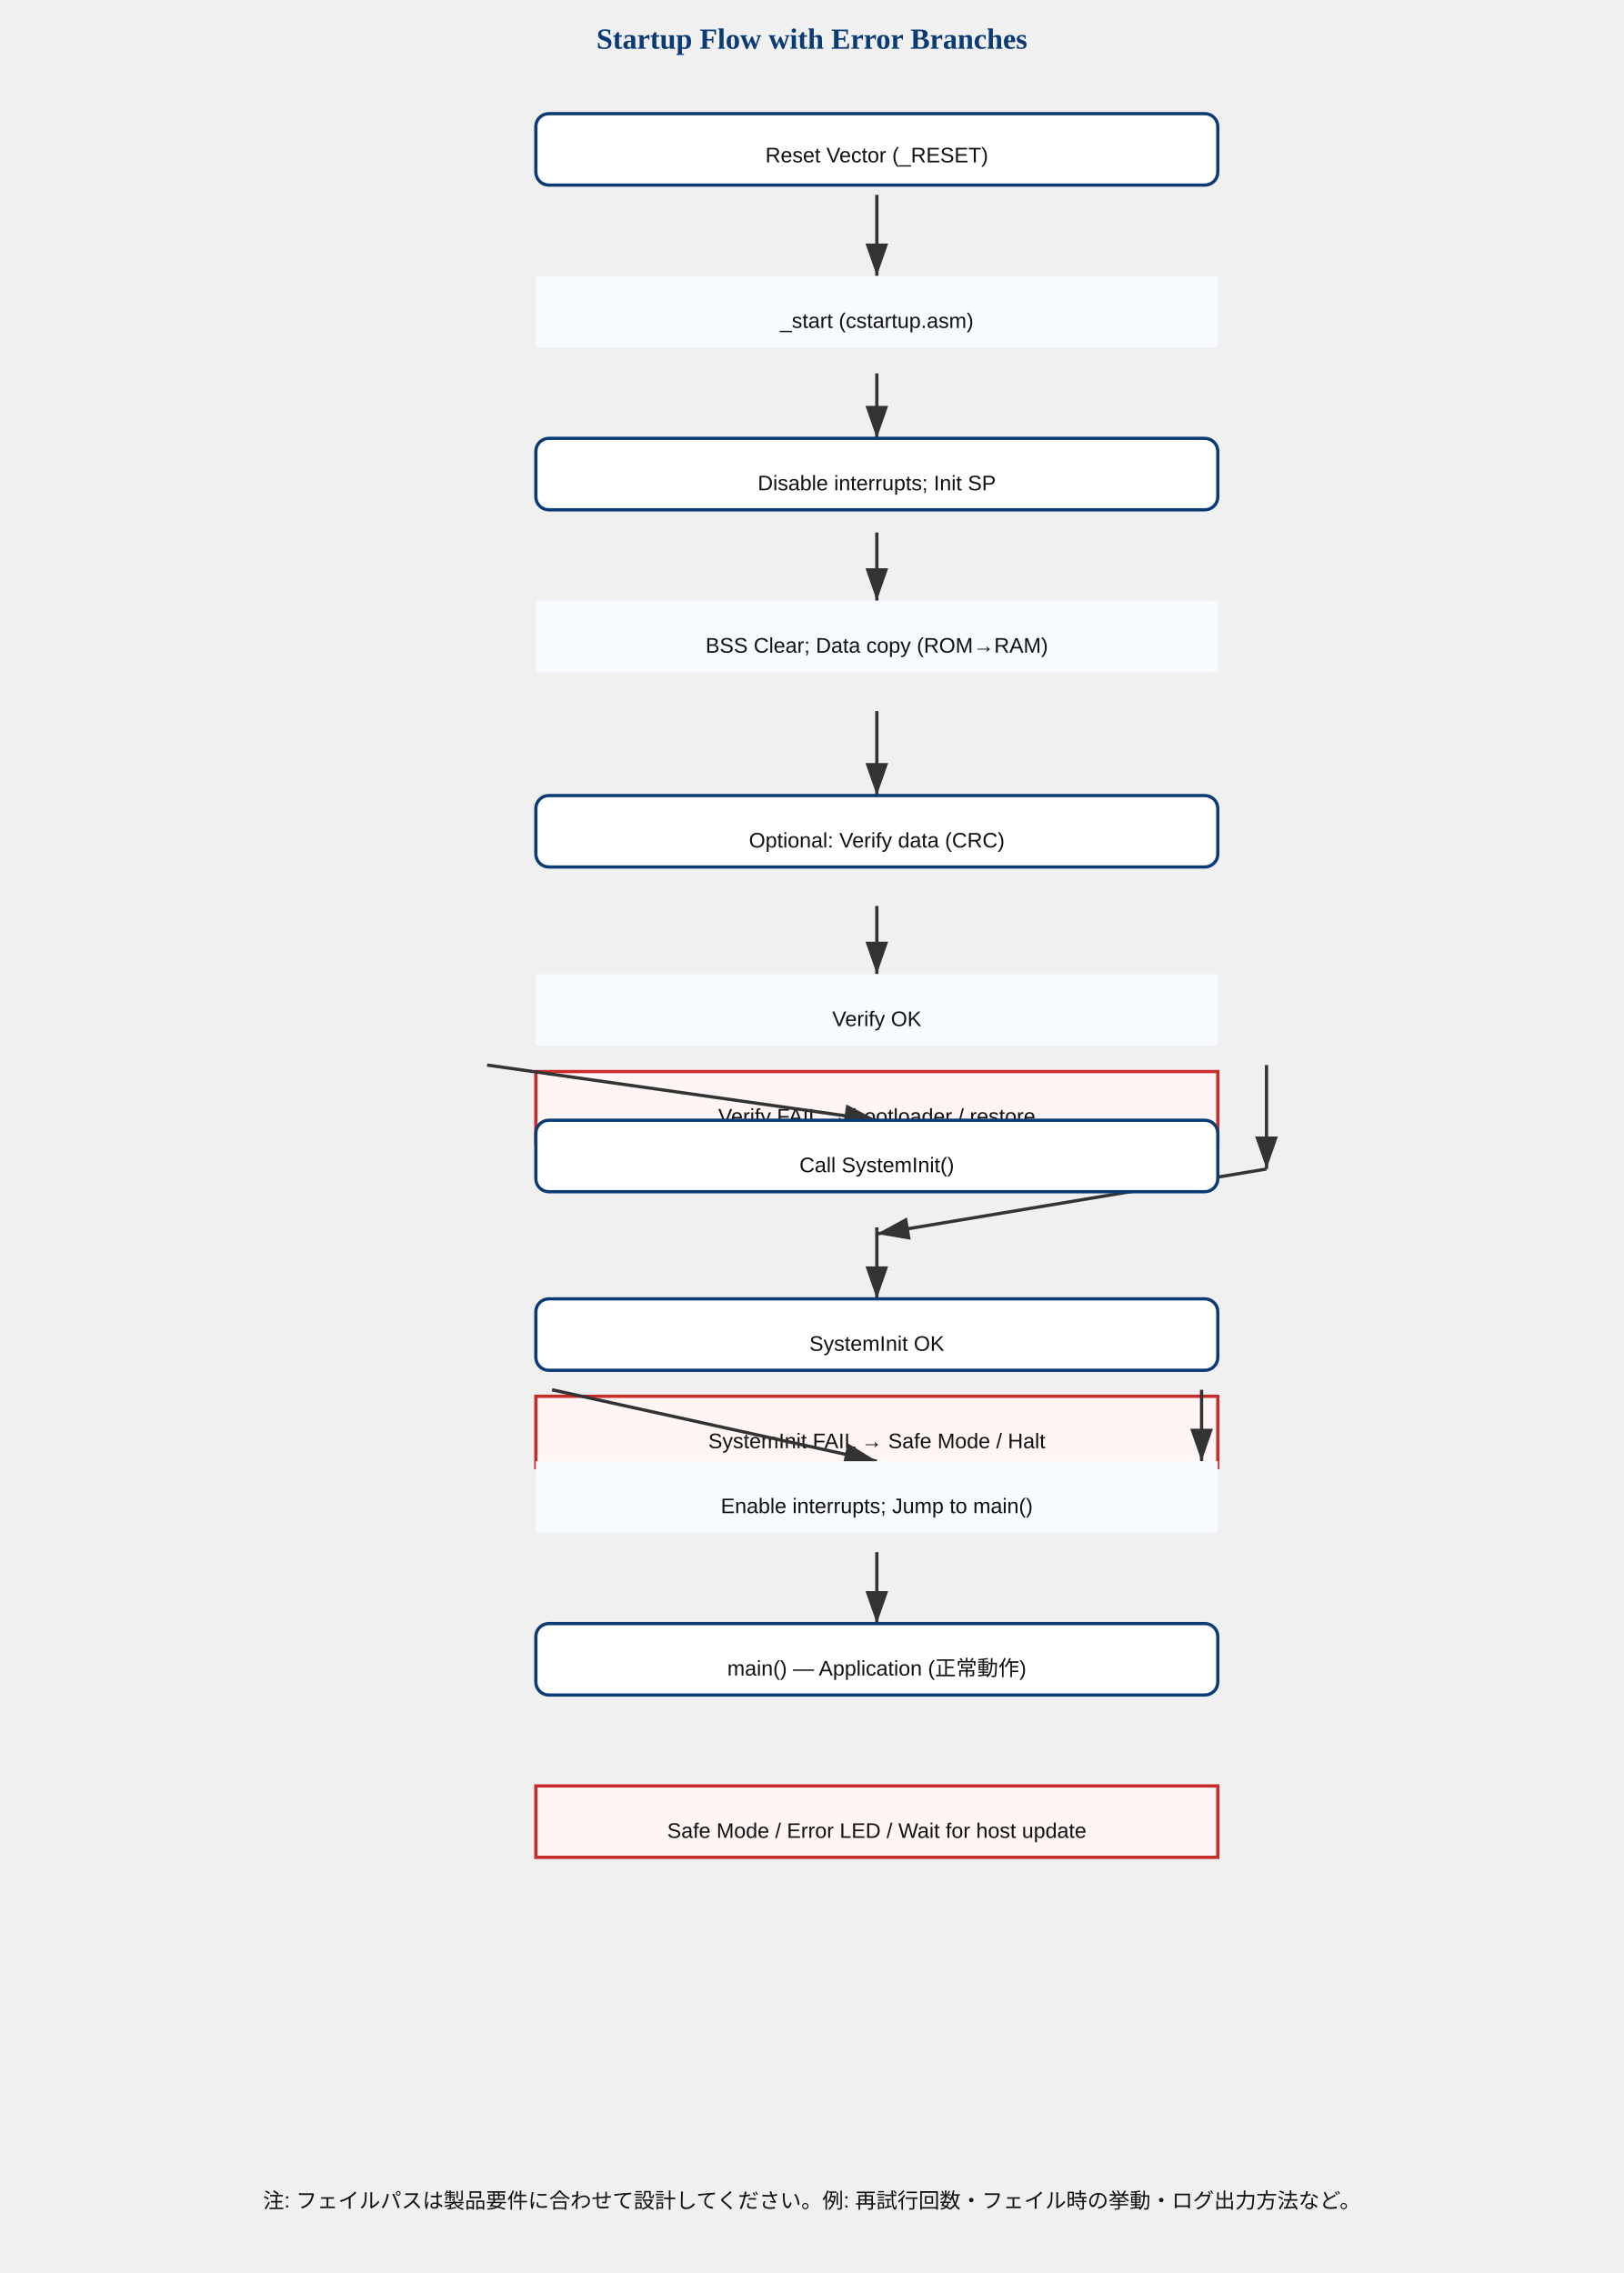
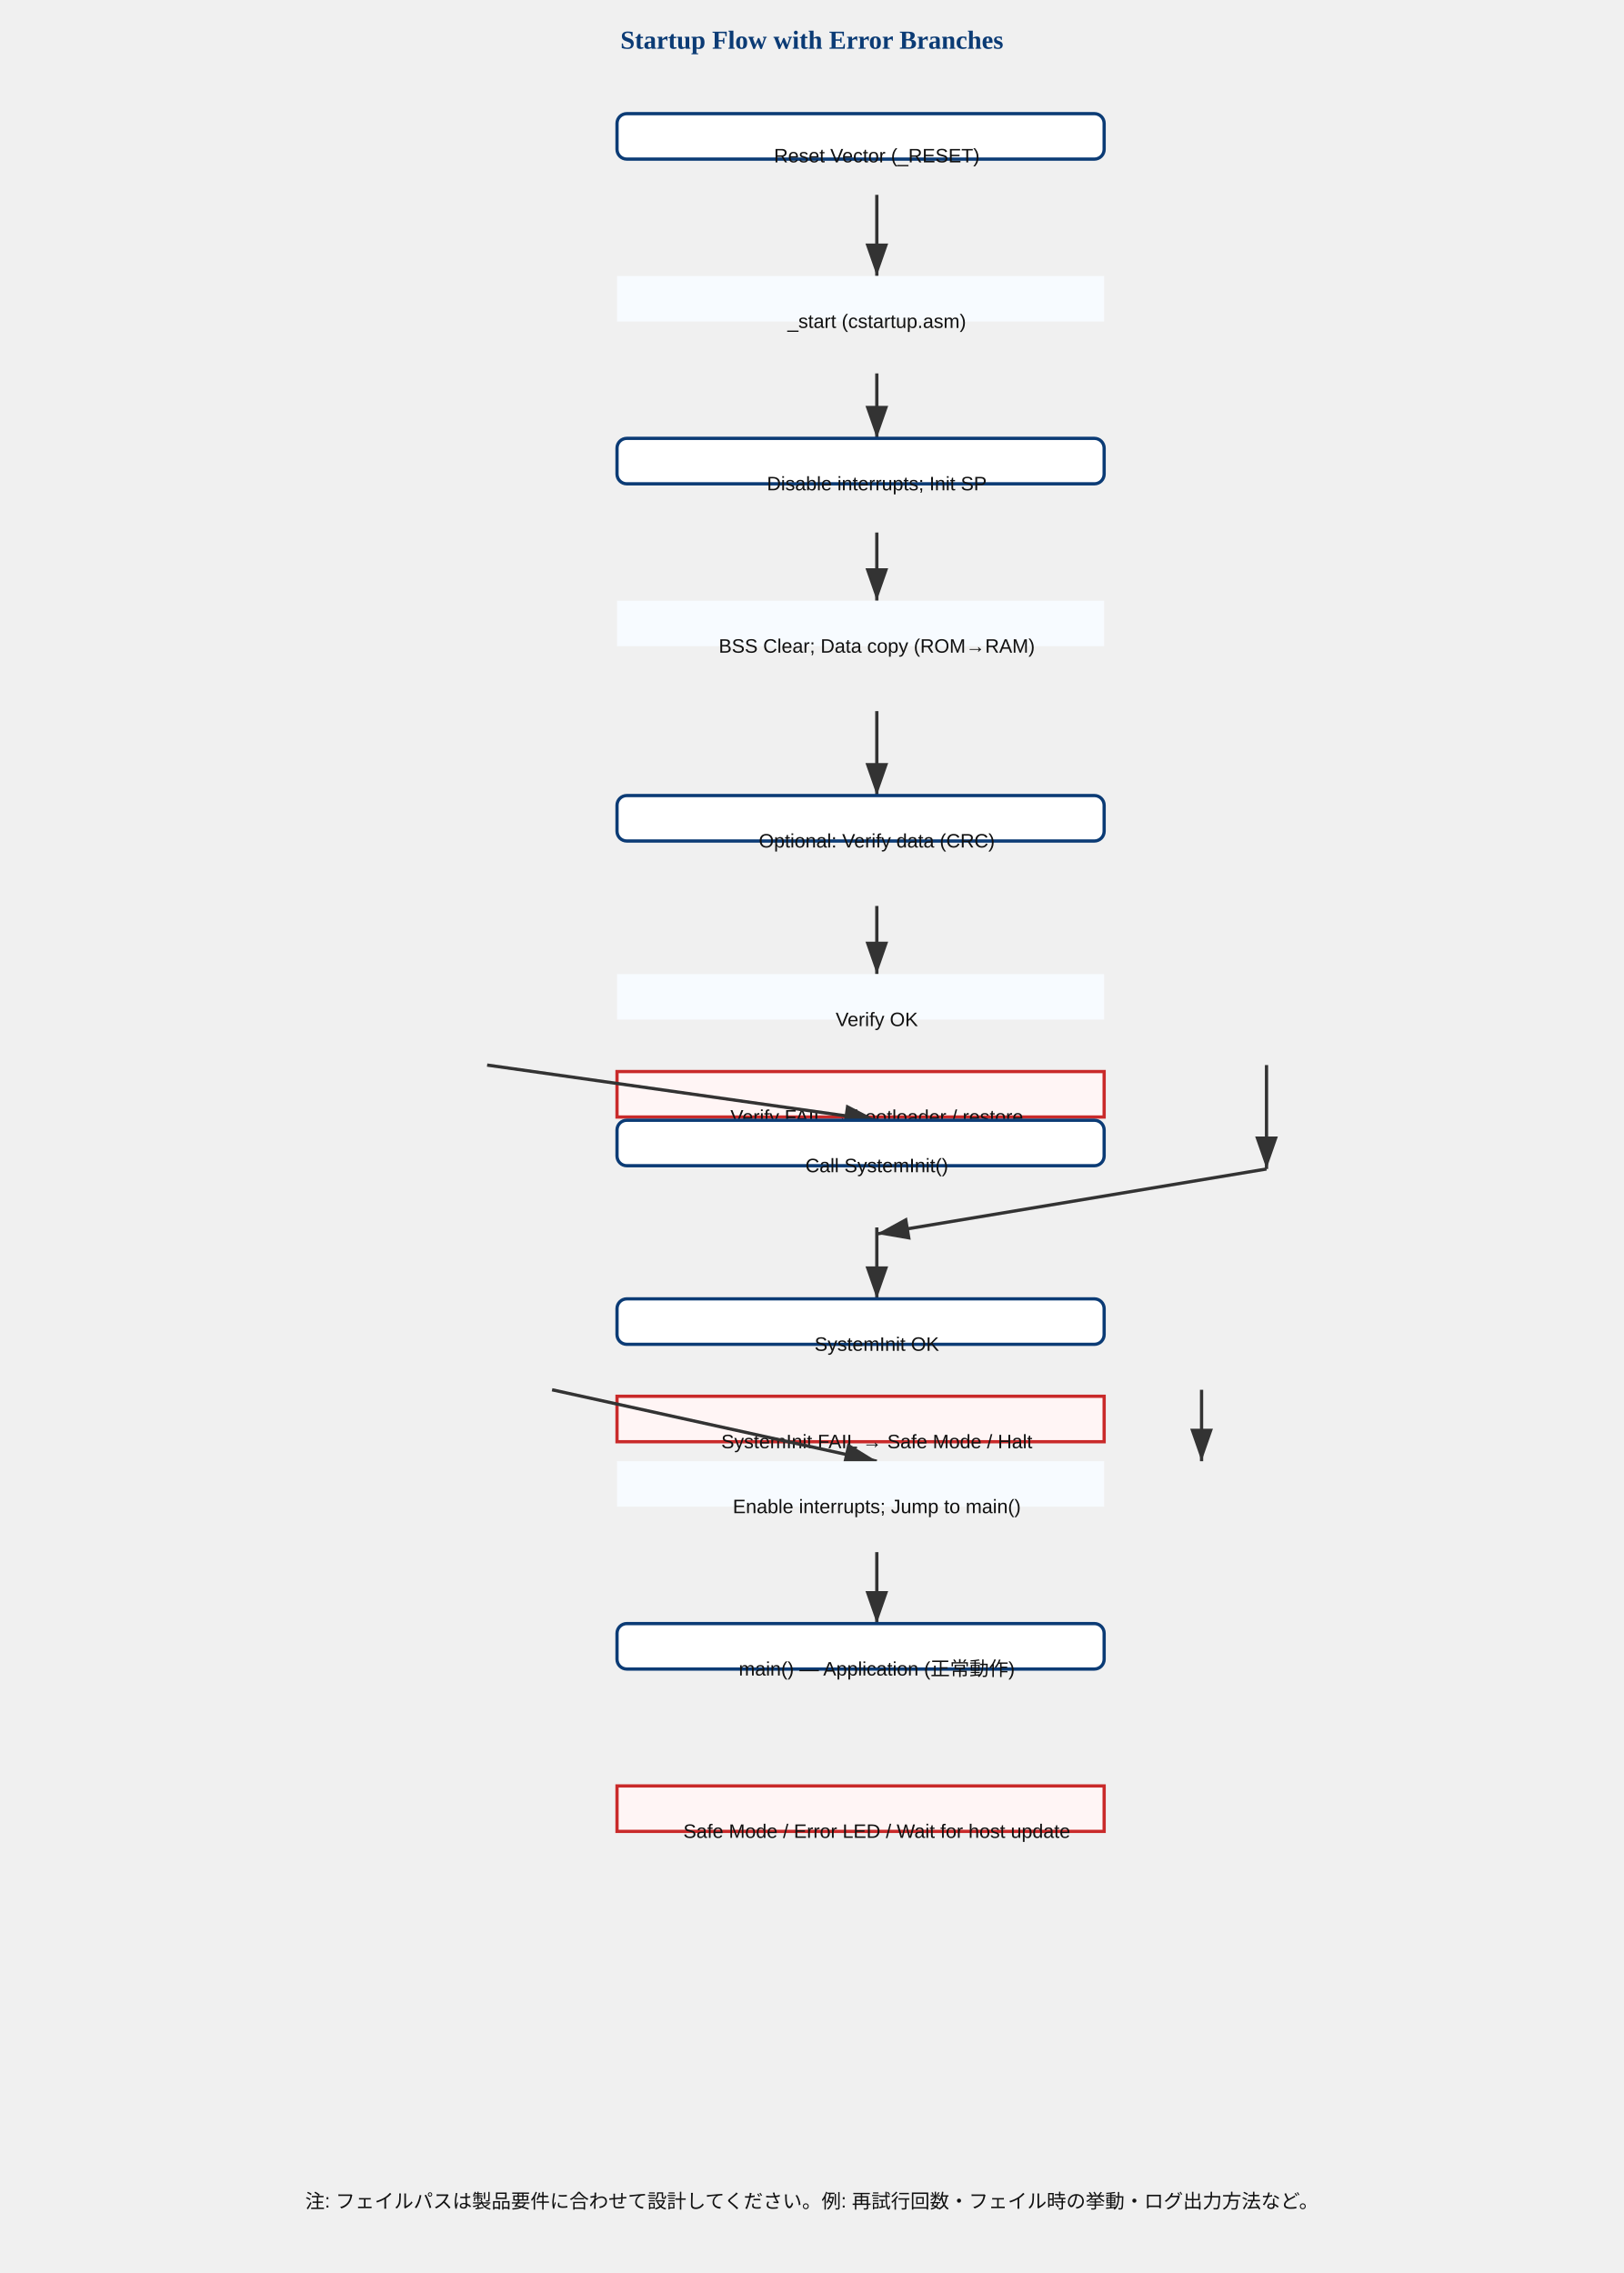
<svg xmlns="http://www.w3.org/2000/svg" width="1000" height="1400" viewBox="0 0 1000 1400">
  <style>
-     .box { fill:#fff; stroke:#0b3b75; stroke-width:2px; rx:8 }
+     .box { fill:#fff; stroke:#0b3b75; stroke-width:2px; rx:6 }
    .alt { fill:#f7fbff }
    .fail { fill:#fff5f5; stroke:#c92a2a; stroke-width:2px }
-     .text { font-family: Arial, Helvetica, sans-serif; font-size:13px; fill:#111 }
-     .title { font-size:18px; font-weight:700; fill:#0b3b75 }
+     .text { font-family: Arial, Helvetica, sans-serif; font-size:12px; fill:#111 }
+     .title { font-size:16px; font-weight:700; fill:#0b3b75 }
    .arrow { stroke:#333; stroke-width:2px; fill:none; marker-end:url(#arrow) }
  </style>
  <defs>
    <marker id="arrow" markerWidth="10" markerHeight="7" refX="10" refY="3.5" orient="auto">
      <polygon points="0 0, 10 3.5, 0 7" fill="#333" />
    </marker>
  </defs>
  <text x="500" y="30" text-anchor="middle" class="title">Startup Flow with Error Branches</text>
  <g transform="translate(40,60)">
-     <rect x="290" y="10" width="420" height="44" class="box" />
+     <rect x="340" y="10" width="300" height="28" class="box" />
    <text x="500" y="40" text-anchor="middle" class="text">Reset Vector (_RESET)</text>
    <path class="arrow" d="M500 60 L500 110" />
-     <rect x="290" y="110" width="420" height="44" class="alt" />
+     <rect x="340" y="110" width="300" height="28" class="alt" />
    <text x="500" y="142" text-anchor="middle" class="text">_start (cstartup.asm)</text>
    <path class="arrow" d="M500 170 L500 210" />
-     <rect x="290" y="210" width="420" height="44" class="box" />
+     <rect x="340" y="210" width="300" height="28" class="box" />
    <text x="500" y="242" text-anchor="middle" class="text">Disable interrupts; Init SP</text>
    <path class="arrow" d="M500 268 L500 310" />
-     <rect x="290" y="310" width="420" height="44" class="alt" />
+     <rect x="340" y="310" width="300" height="28" class="alt" />
    <text x="500" y="342" text-anchor="middle" class="text">BSS Clear; Data copy (ROM→RAM)</text>
    <path class="arrow" d="M500 378 L500 430" />
-     <rect x="290" y="430" width="420" height="44" class="box" />
+     <rect x="340" y="430" width="300" height="28" class="box" />
    <text x="500" y="462" text-anchor="middle" class="text">Optional: Verify data (CRC)</text>
    <path class="arrow" d="M500 498 L500 540" />
-     <rect x="290" y="540" width="420" height="44" class="alt" />
+     <rect x="340" y="540" width="300" height="28" class="alt" />
    <text x="500" y="572" text-anchor="middle" class="text">Verify OK</text>
-     <rect x="290" y="600" width="420" height="44" class="fail" />
+     <rect x="340" y="600" width="300" height="28" class="fail" />
    <text x="500" y="632" text-anchor="middle" class="text">Verify FAIL → bootloader / restore</text>
    <path class="arrow" d="M260 596 L500 630" />
    <path class="arrow" d="M740 596 L740 660" />
    <path class="arrow" d="M740 660 L500 700" />
-     <rect x="290" y="630" width="420" height="44" class="box" />
+     <rect x="340" y="630" width="300" height="28" class="box" />
    <text x="500" y="662" text-anchor="middle" class="text">Call SystemInit()</text>
    <path class="arrow" d="M500 696 L500 740" />
-     <rect x="290" y="740" width="420" height="44" class="box" />
+     <rect x="340" y="740" width="300" height="28" class="box" />
    <text x="500" y="772" text-anchor="middle" class="text">SystemInit OK</text>
-     <rect x="290" y="800" width="420" height="44" class="fail" />
+     <rect x="340" y="800" width="300" height="28" class="fail" />
    <text x="500" y="832" text-anchor="middle" class="text">SystemInit FAIL → Safe Mode / Halt</text>
    <path class="arrow" d="M300 796 L500 840" />
    <path class="arrow" d="M700 796 L700 840" />
-     <rect x="290" y="840" width="420" height="44" class="alt" />
+     <rect x="340" y="840" width="300" height="28" class="alt" />
    <text x="500" y="872" text-anchor="middle" class="text">Enable interrupts; Jump to main()</text>
    <path class="arrow" d="M500 896 L500 940" />
-     <rect x="290" y="940" width="420" height="44" class="box" />
+     <rect x="340" y="940" width="300" height="28" class="box" />
    <text x="500" y="972" text-anchor="middle" class="text">main() — Application (正常動作)</text>
-     <rect x="290" y="1040" width="420" height="44" class="fail" />
+     <rect x="340" y="1040" width="300" height="28" class="fail" />
    <text x="500" y="1072" text-anchor="middle" class="text">Safe Mode / Error LED / Wait for host update</text>
  </g>
  <text x="500" y="1360" text-anchor="middle" class="text">注: フェイルパスは製品要件に合わせて設計してください。例: 再試行回数・フェイル時の挙動・ログ出力方法など。</text>
</svg>
